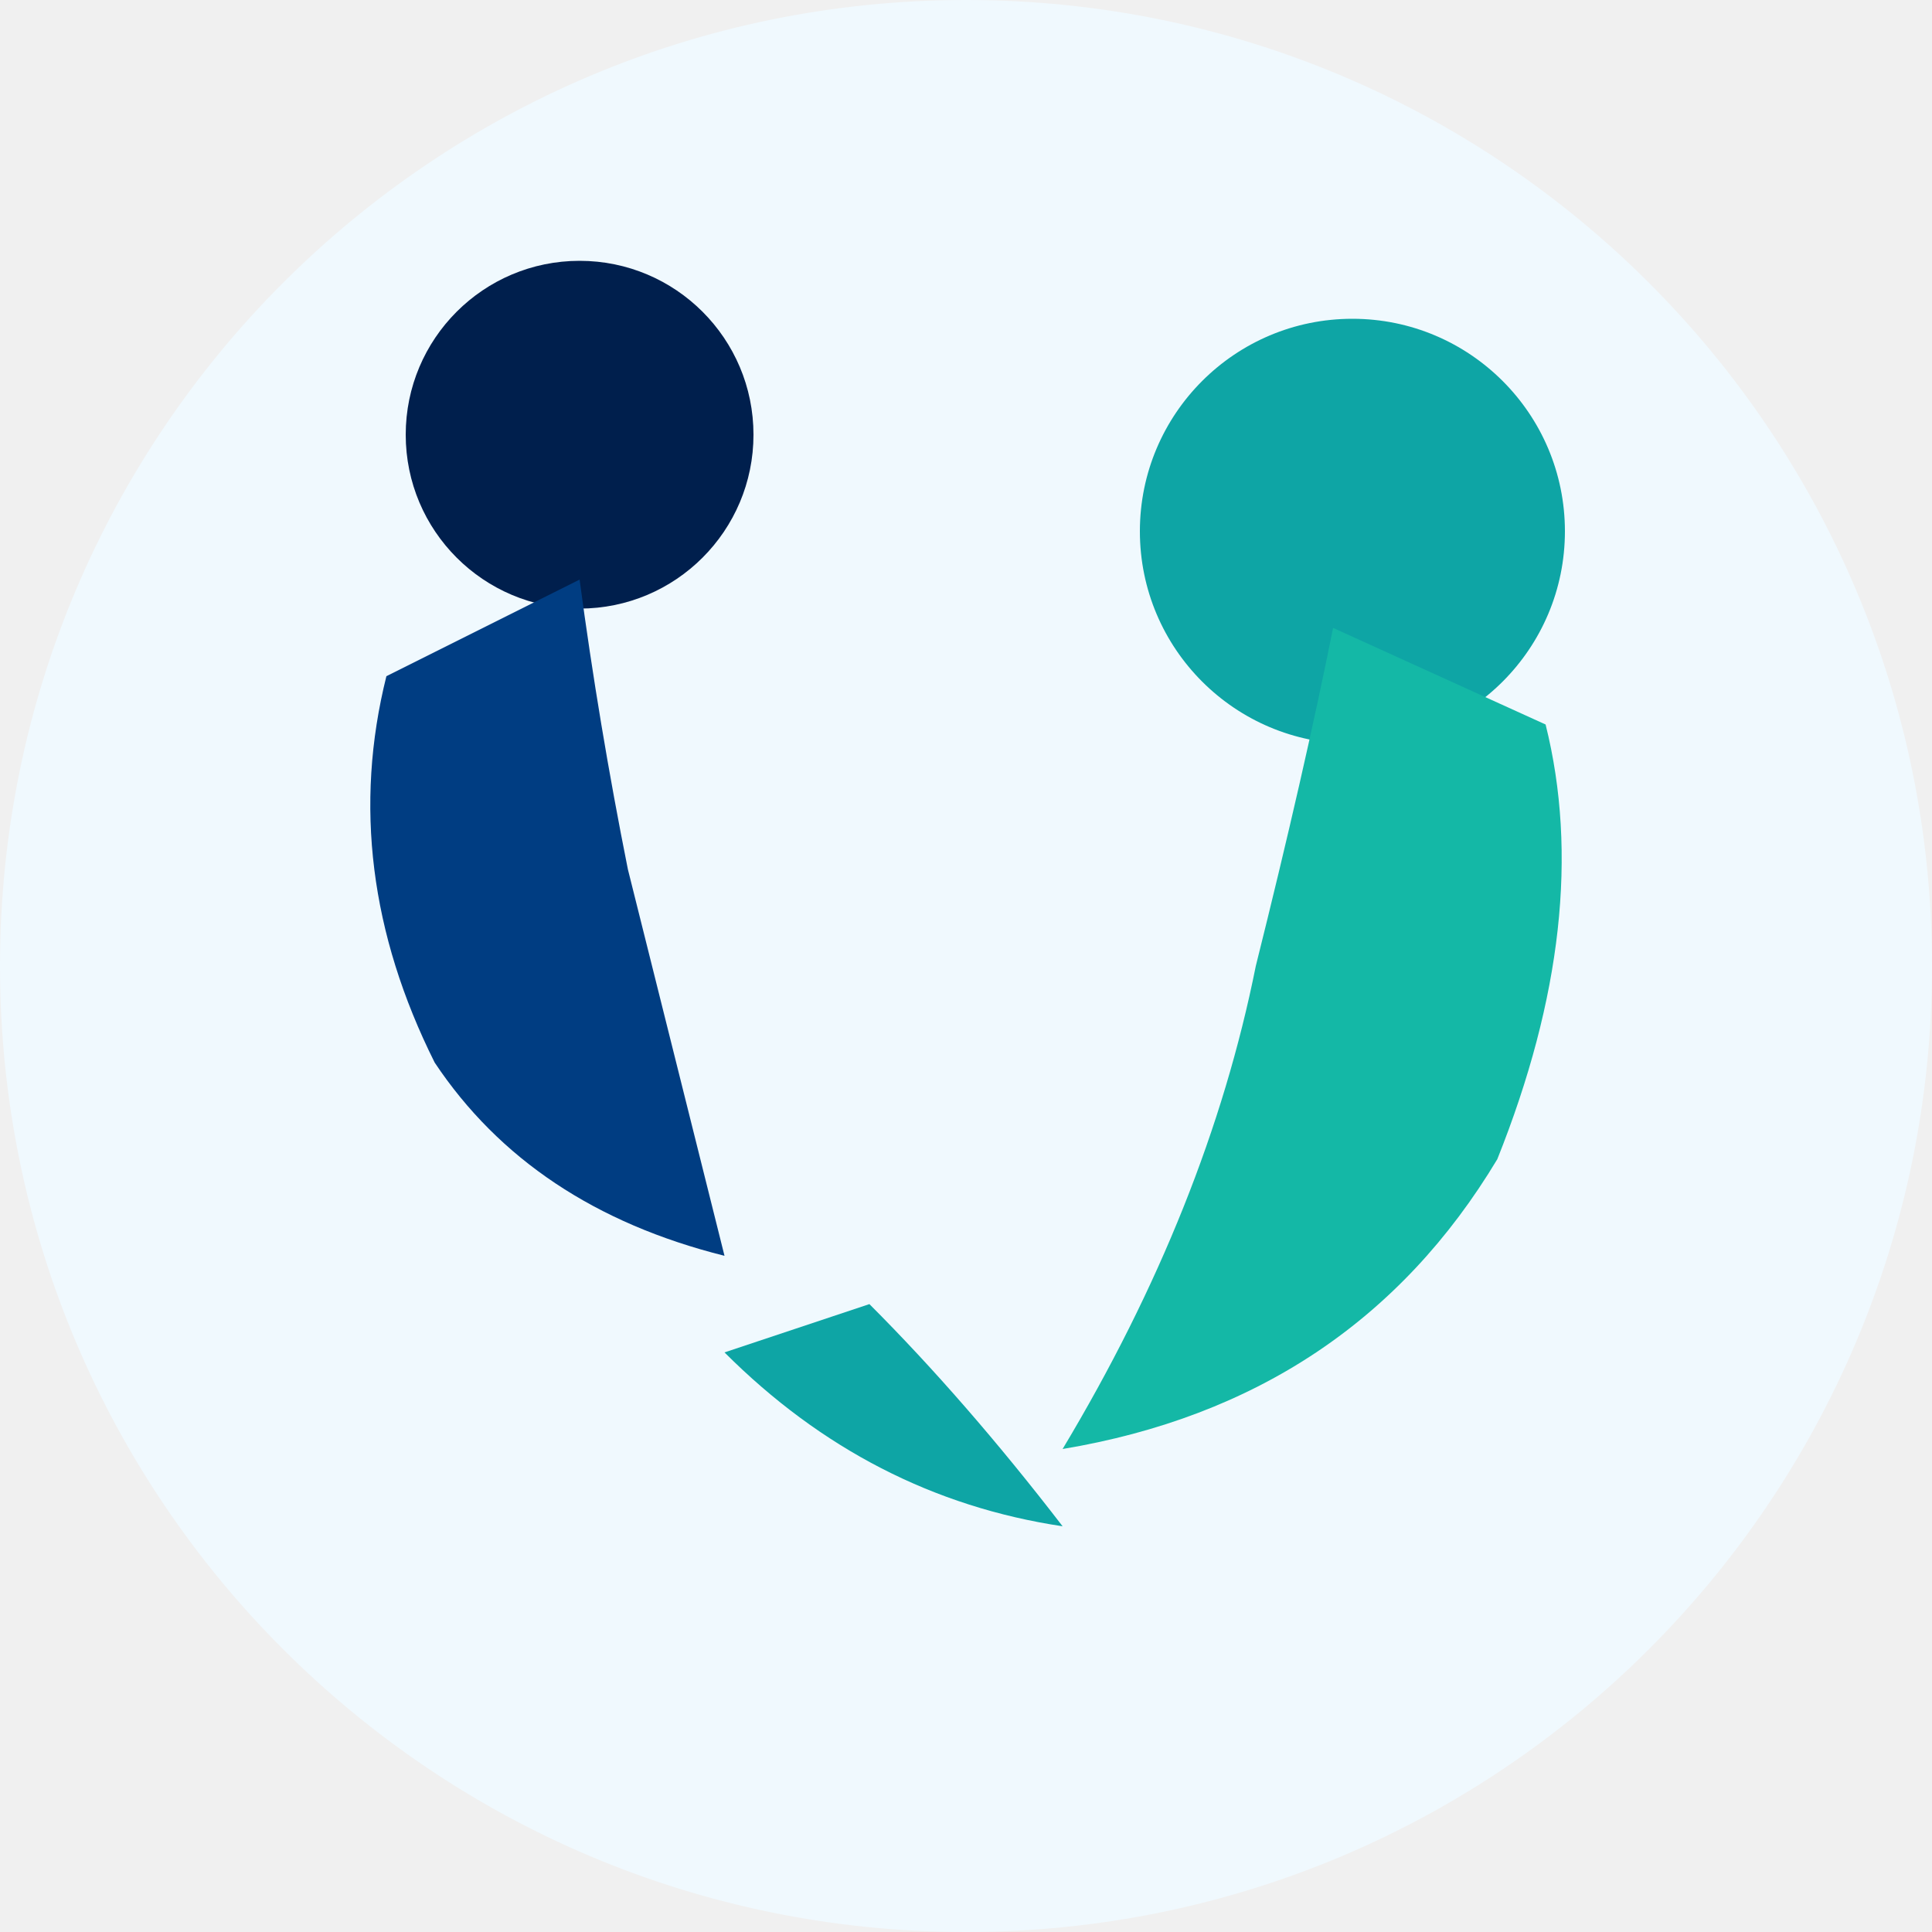
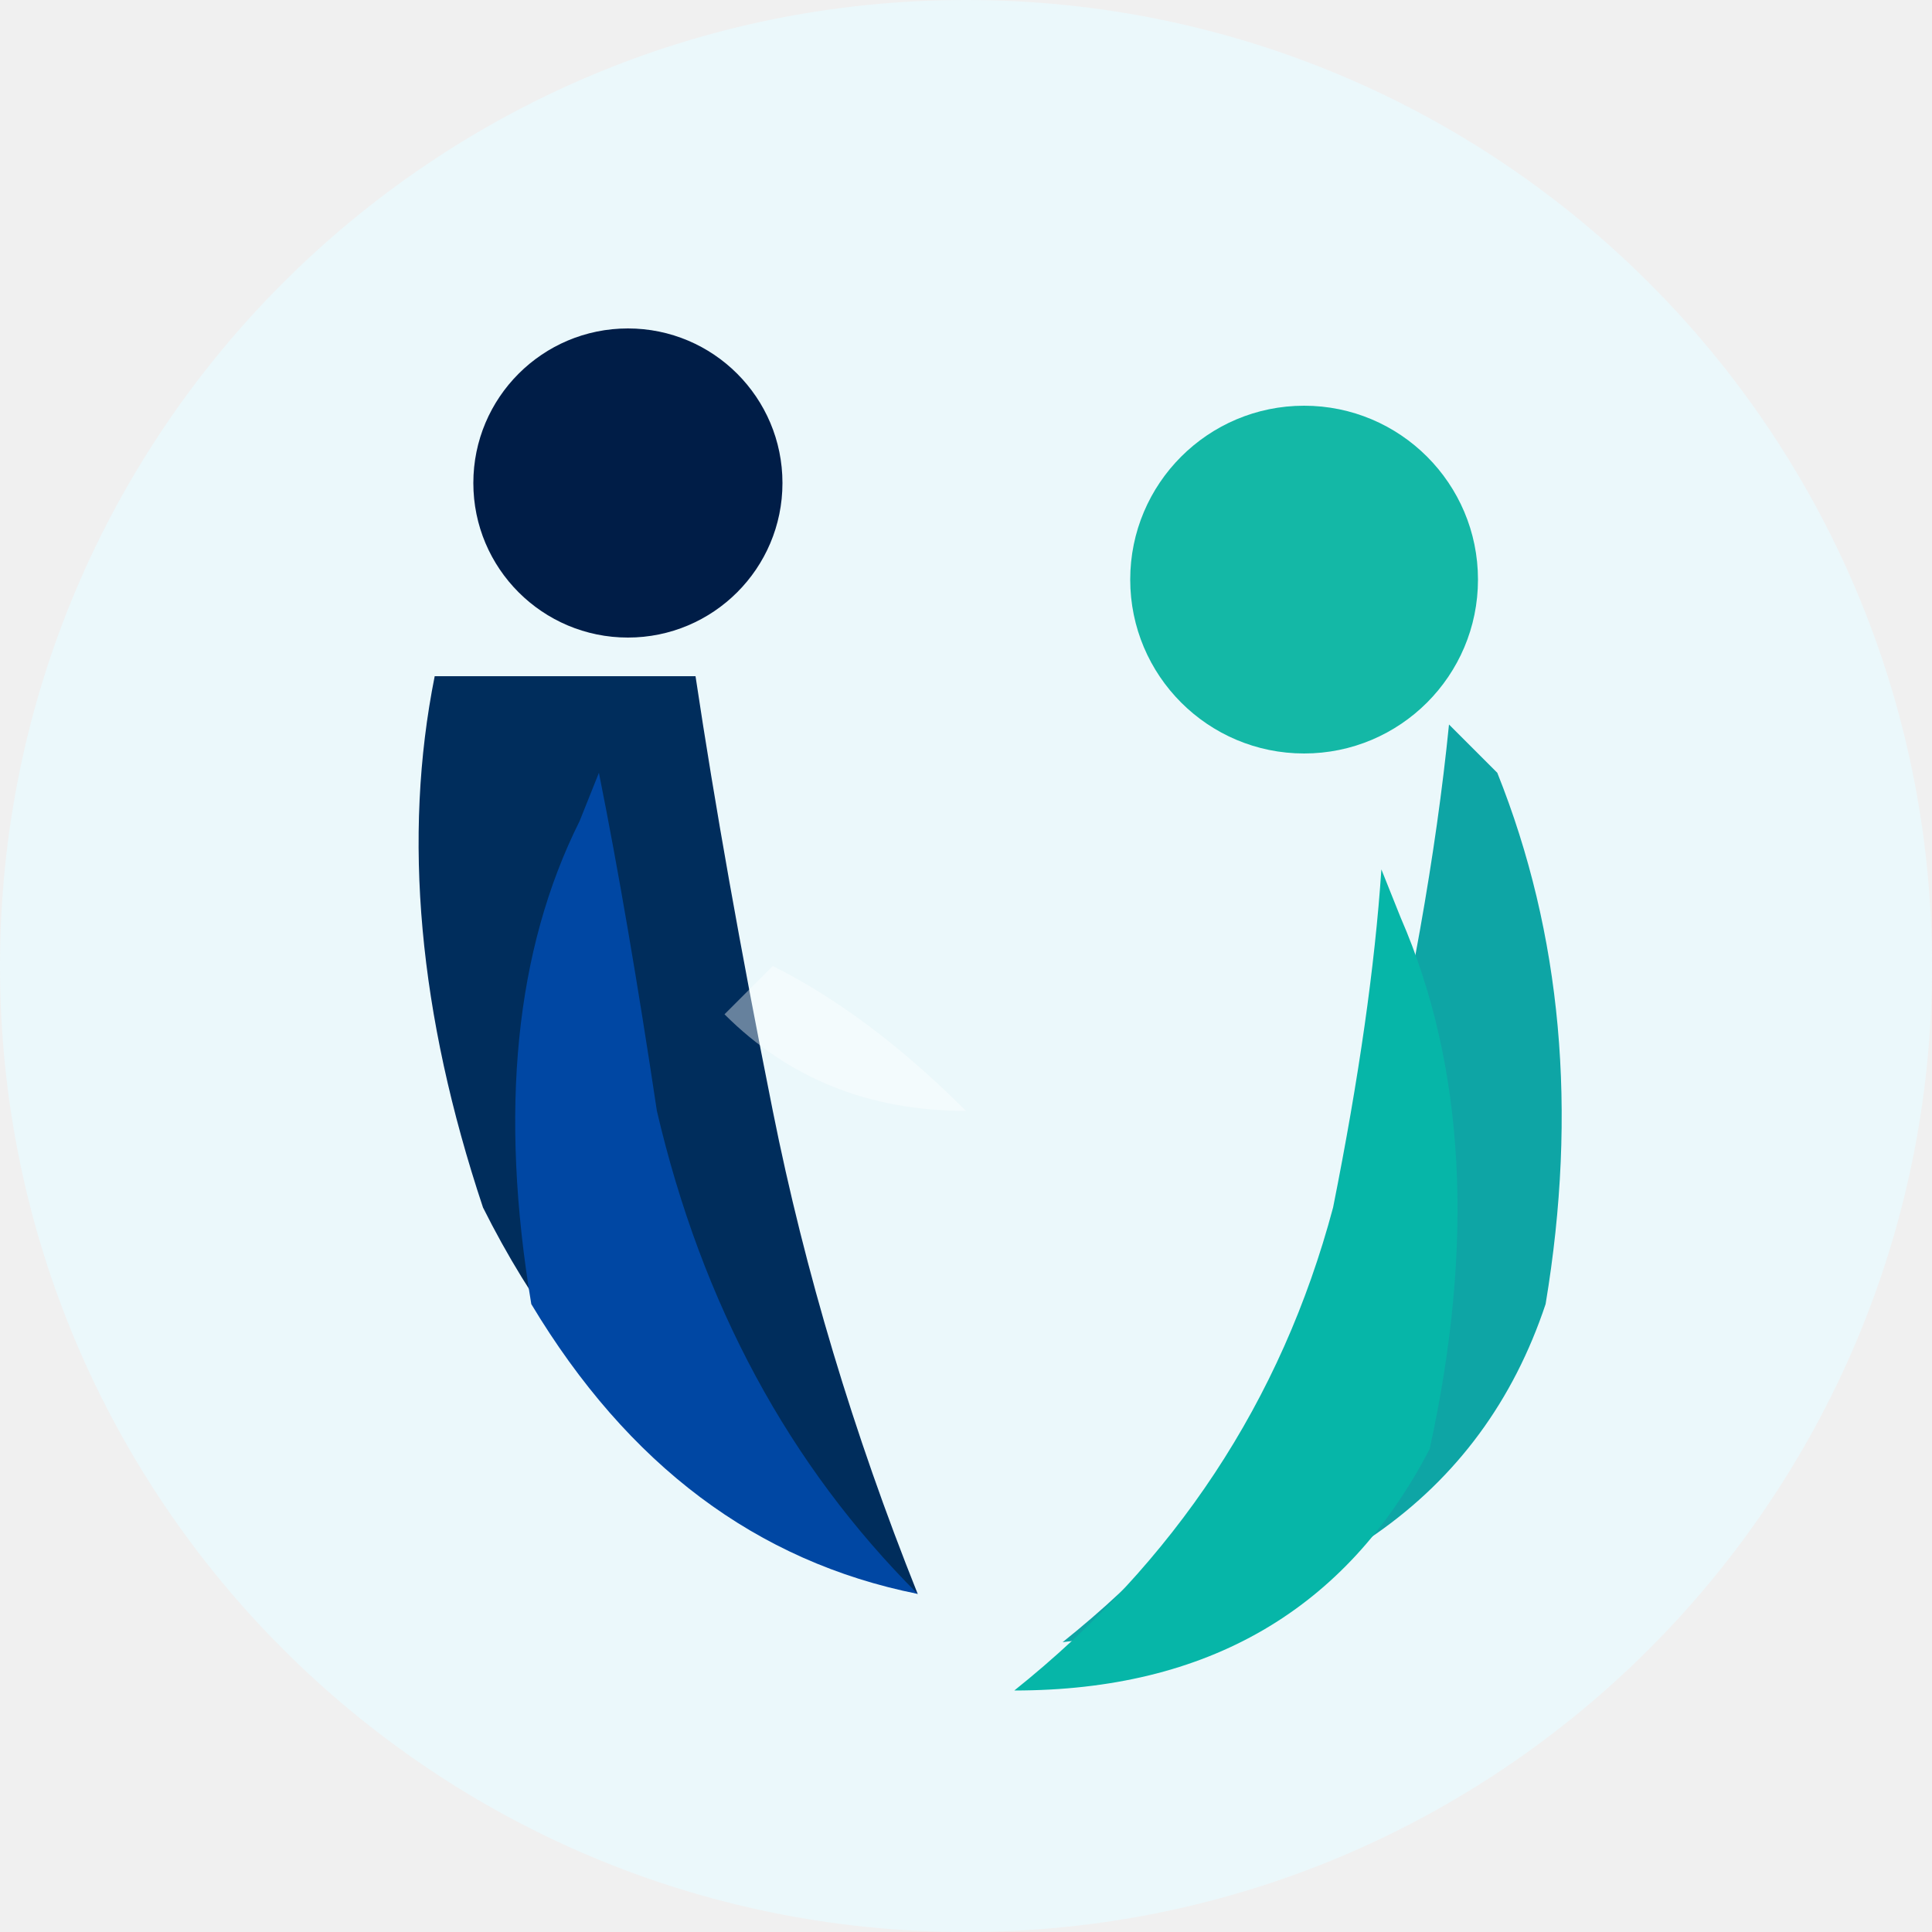
<svg xmlns="http://www.w3.org/2000/svg" viewBox="0 0 200 200">
-   <circle cx="100" cy="100" r="100" fill="#F0F9FE" />
-   <circle cx="60" cy="45" r="18" fill="#001F4D" />
-   <path d="M 40 70 Q 35 90 45 110 Q 55 125 75 130 Q 70 110 65 90 Q 62 75 60 60 Z" fill="#003D82" />
-   <circle cx="140" cy="55" r="22" fill="#0EA5A5" />
-   <path d="M 160 75 Q 165 95 155 120 Q 140 145 110 150 Q 125 125 130 100 Q 135 80 138 65 Z" fill="#14B8A6" />
-   <path d="M 75 140 Q 90 155 110 158 Q 100 145 90 135 Z" fill="#0EA5A5" />
+   <circle cx="100" cy="100" r="100" fill="#EBF8FB" />
+   <circle cx="65" cy="50" r="16" fill="#001D47" />
+   <path d="M 45 70 Q 40 95 50 125 Q 65 155 95 165 Q 85 140 80 115 Q 75 90 72 70 Z" fill="#002D5C" />
+   <path d="M 60 85 Q 50 105 55 135 Q 70 160 95 165 Q 75 145 68 115 Q 65 95 62 80 Z" fill="#0047A3" />
+   <circle cx="135" cy="60" r="18" fill="#14B8A6" />
+   <path d="M 155 80 Q 165 105 160 135 Q 150 165 110 170 Q 135 150 142 120 Q 148 95 150 75 Z" fill="#0EA5A5" />
+   <path d="M 145 95 Q 155 118 148 150 Q 135 175 105 175 Q 130 155 138 125 Q 142 105 143 90 Z" fill="#06B6A8" />
+   <path d="M 75 105 Q 85 115 100 115 Q 90 105 80 100 Z" fill="white" opacity="0.4" />
</svg>
